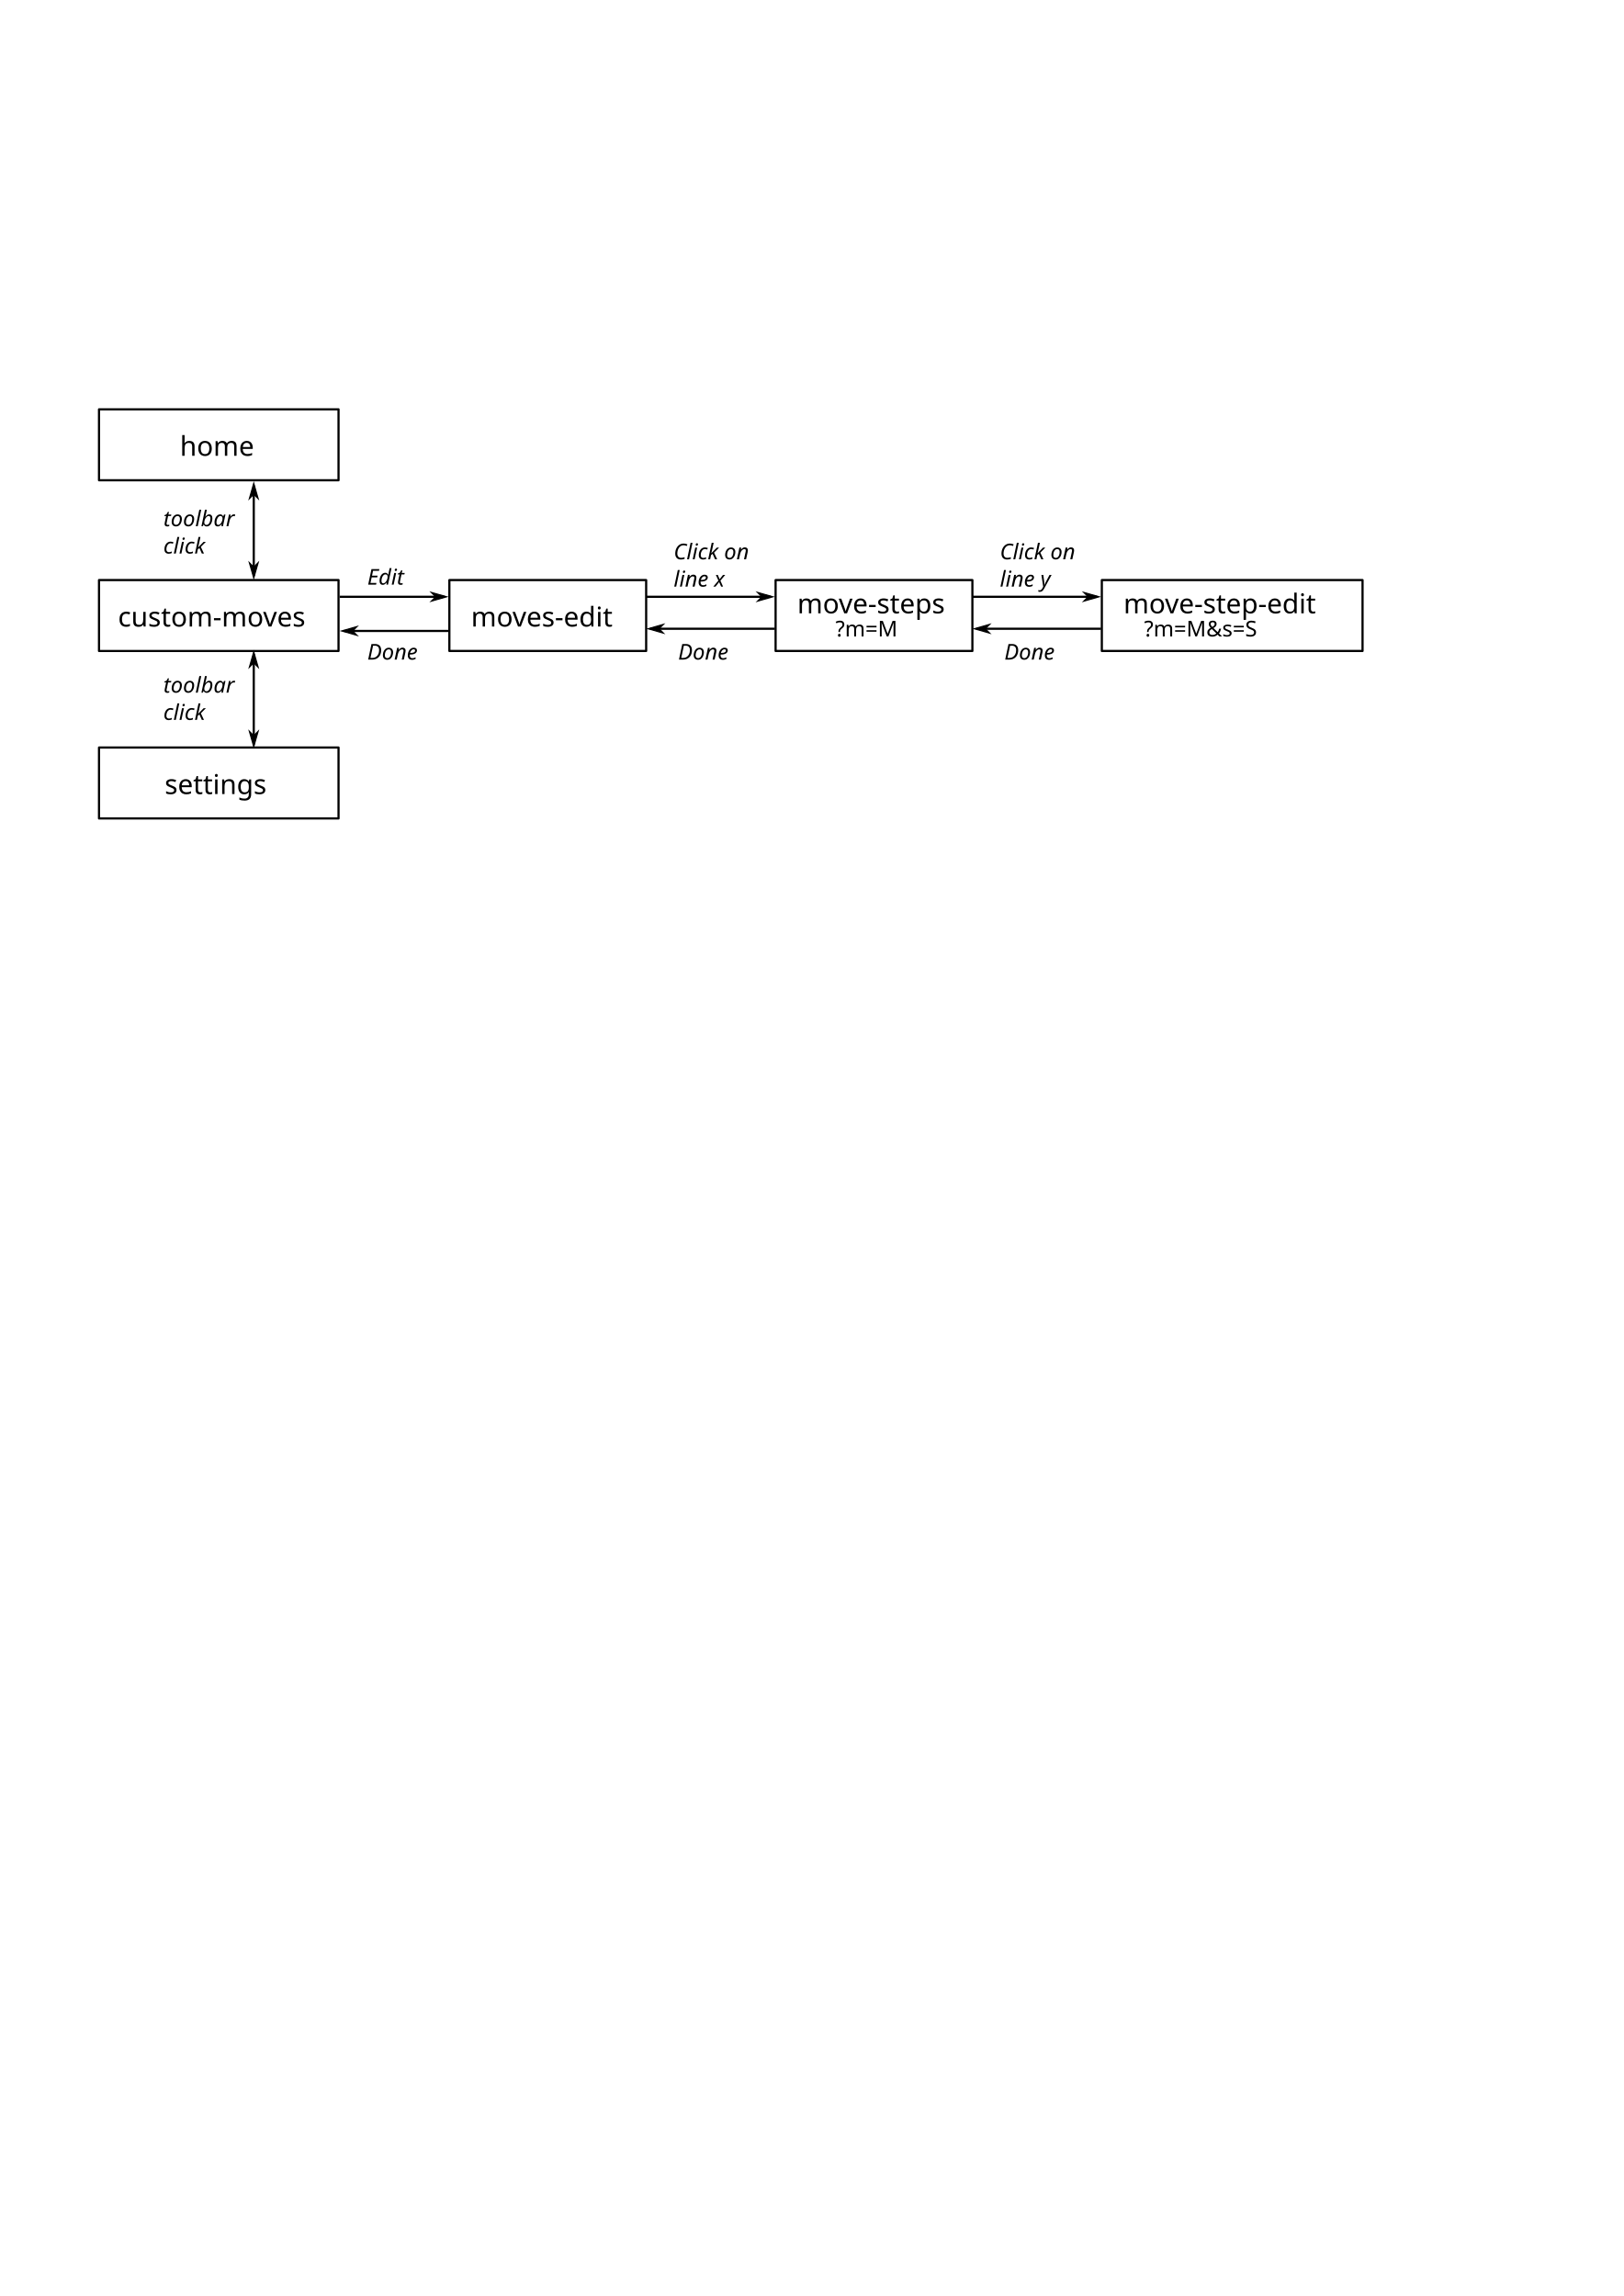
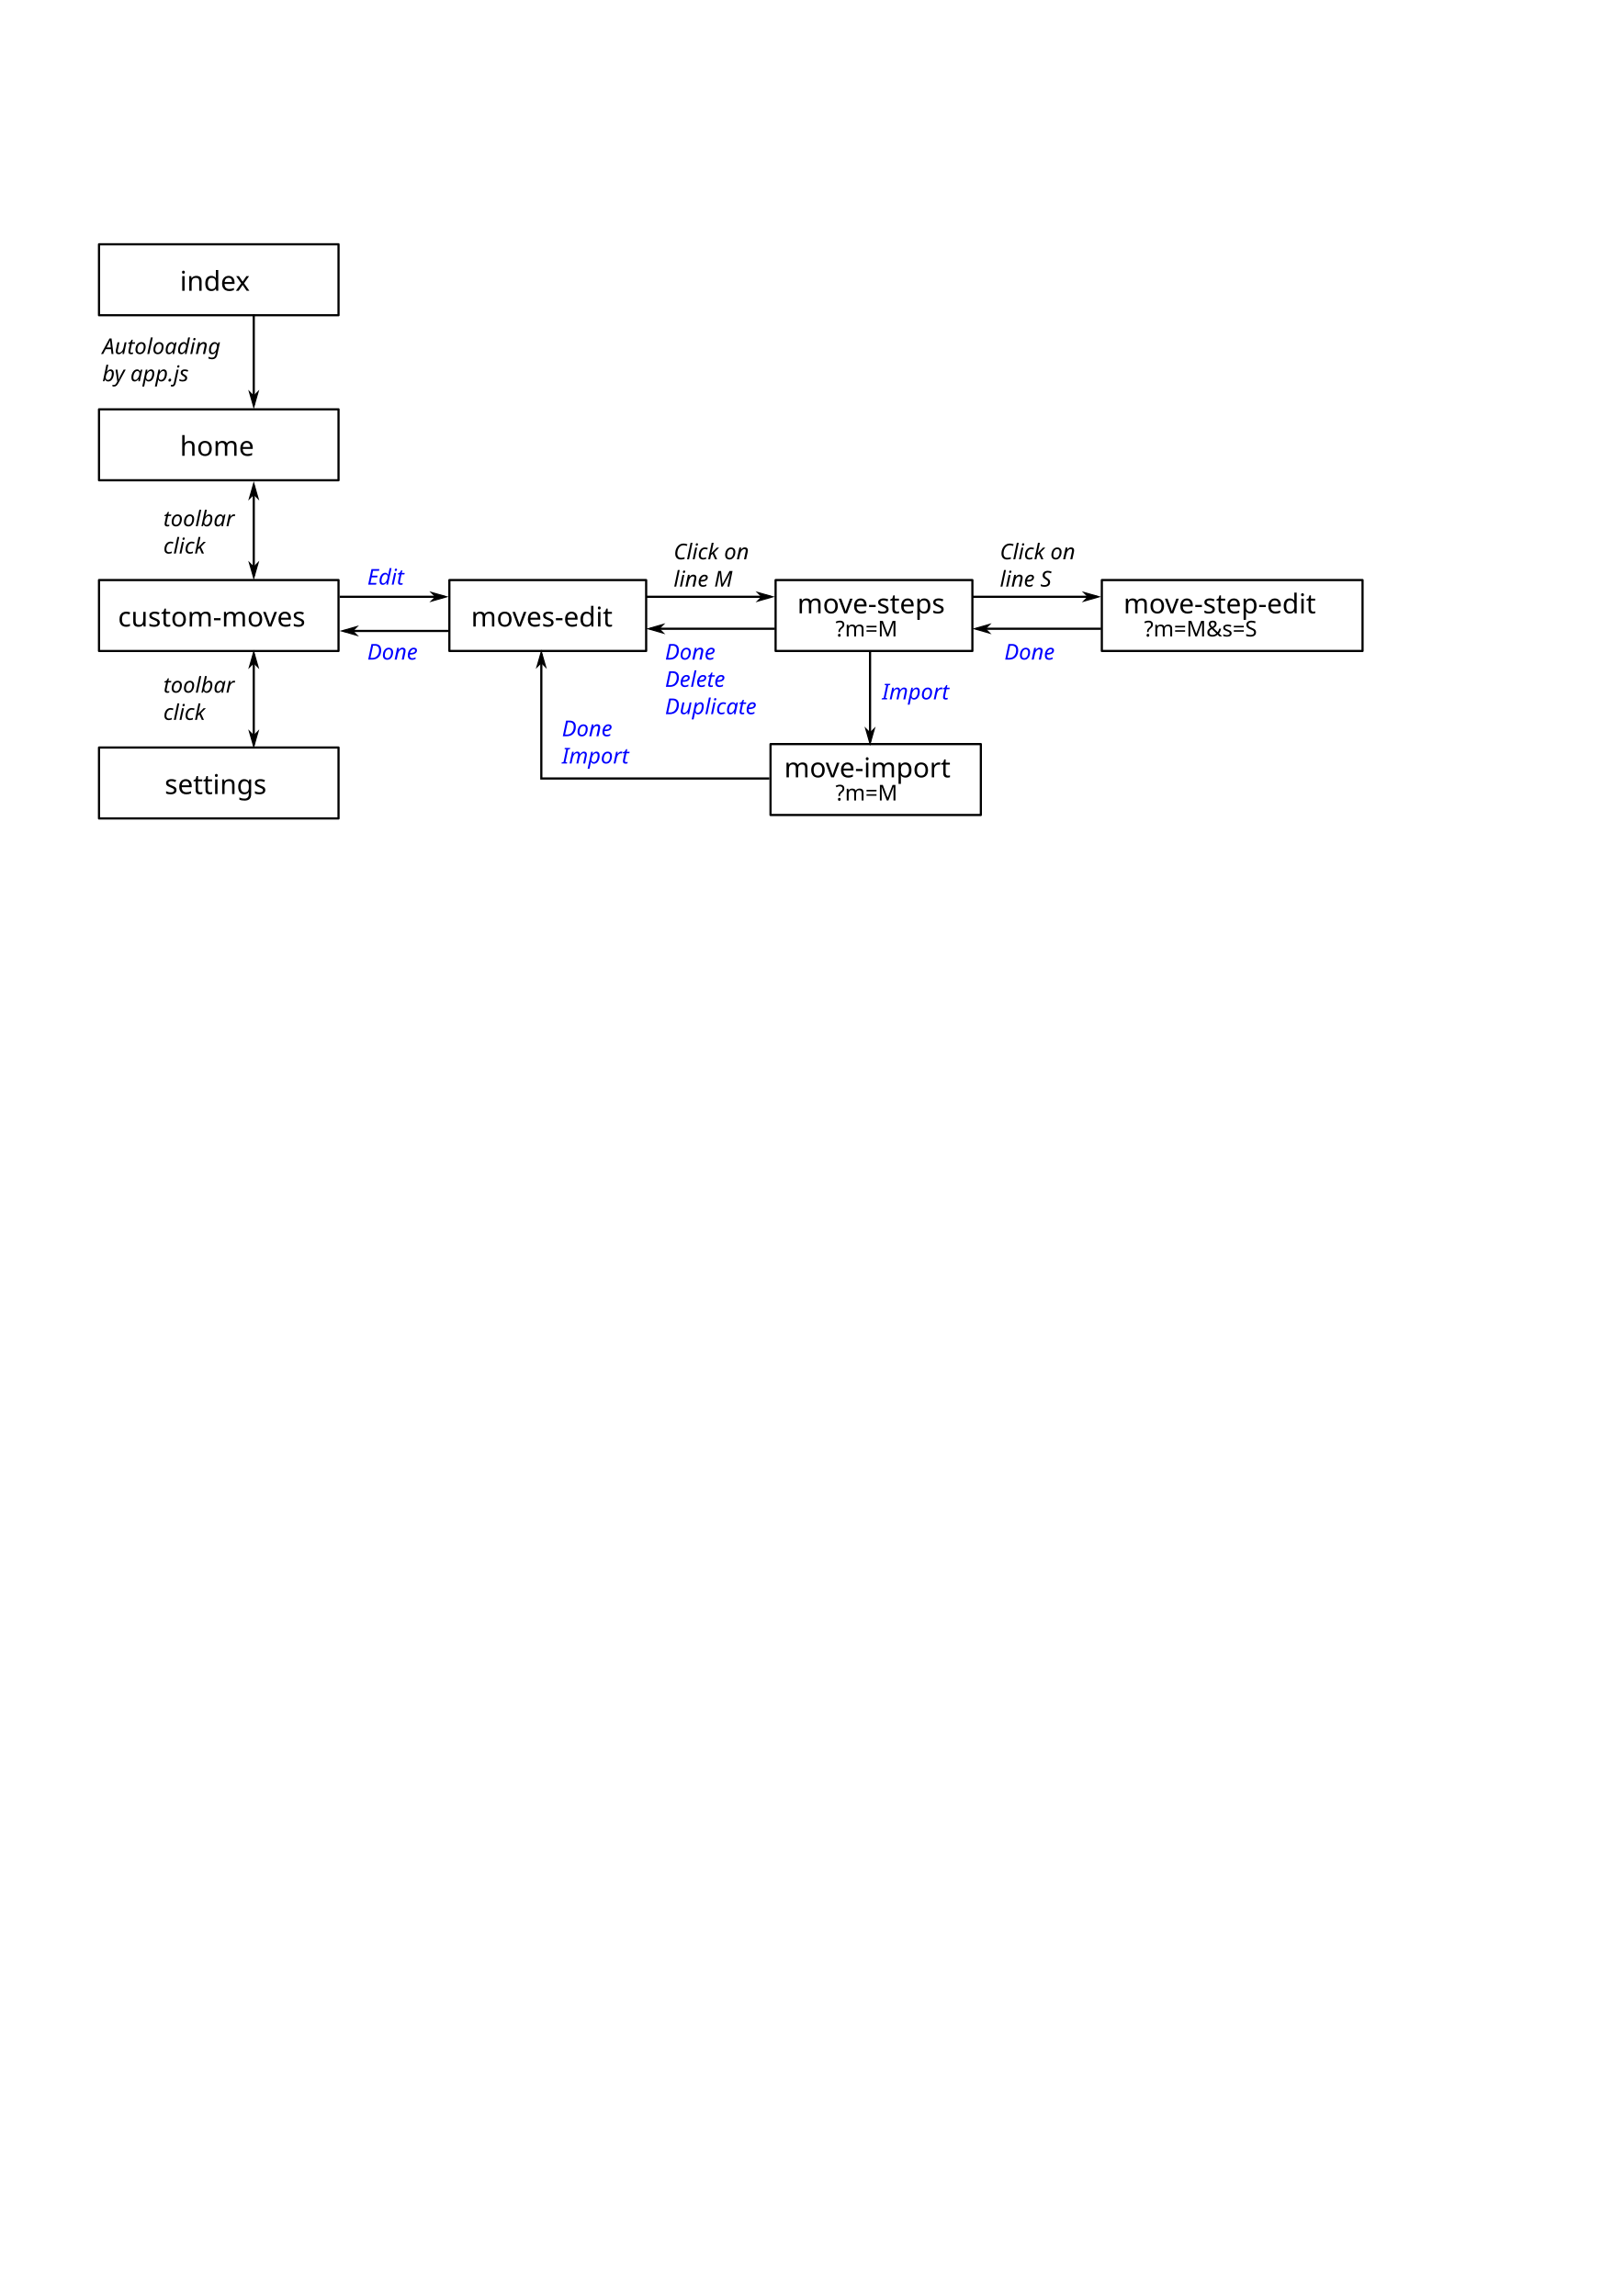
<svg xmlns="http://www.w3.org/2000/svg" width="210mm" height="297mm" viewBox="0 0 744.094 1052.362" id="svg6081" version="1.1">
  <defs id="defs6083">
+     <marker style="overflow:visible;" id="marker5983" refX="0.0" refY="0.0" orient="auto">
+       <path transform="scale(0.4) rotate(180) translate(10,0)" style="fill-rule:evenodd;stroke:#000000;stroke-width:1pt;stroke-opacity:1;fill:#000000;fill-opacity:1" d="M 0.0,0.0 L 5.0,-5.0 L -12.5,0.0 L 5.0,5.0 L 0.0,0.0 z " id="path5985" />
+     </marker>
+     <marker style="overflow:visible" id="marker5889" refX="0.0" refY="0.0" orient="auto">
+       <path transform="scale(0.4) translate(10,0)" style="fill-rule:evenodd;stroke:#000000;stroke-width:1pt;stroke-opacity:1;fill:#000000;fill-opacity:1" d="M 0.0,0.0 L 5.0,-5.0 L -12.5,0.0 L 5.0,5.0 L 0.0,0.0 z " id="path5891" />
+     </marker>
+     <marker style="overflow:visible" id="marker5125" refX="0.0" refY="0.0" orient="auto">
+       <path transform="scale(0.4) translate(10,0)" style="fill-rule:evenodd;stroke:#000000;stroke-width:1pt;stroke-opacity:1;fill:#000000;fill-opacity:1" d="M 0.0,0.0 L 5.0,-5.0 L -12.5,0.0 L 5.0,5.0 L 0.0,0.0 z " id="path5127" />
+     </marker>
+     <marker orient="auto" refY="0.0" refX="0.0" id="marker5031" style="overflow:visible">
+       <path id="path5033" d="M 0.0,0.0 L 5.0,-5.0 L -12.5,0.0 L 5.0,5.0 L 0.0,0.0 z " style="fill-rule:evenodd;stroke:#000000;stroke-width:1pt;stroke-opacity:1;fill:#000000;fill-opacity:1" transform="scale(0.4) translate(10,0)" />
+     </marker>
+     <marker orient="auto" refY="0.0" refX="0.0" id="marker4343" style="overflow:visible">
+       <path id="path4345" d="M 0.0,0.0 L 5.0,-5.0 L -12.5,0.0 L 5.0,5.0 L 0.0,0.0 z " style="fill-rule:evenodd;stroke:#000000;stroke-width:1pt;stroke-opacity:1;fill:#000000;fill-opacity:1" transform="scale(0.4) translate(10,0)" />
+     </marker>
+     <marker style="overflow:visible" id="marker4265" refX="0.0" refY="0.0" orient="auto">
+       <path transform="scale(0.4) translate(10,0)" style="fill-rule:evenodd;stroke:#000000;stroke-width:1pt;stroke-opacity:1;fill:#000000;fill-opacity:1" d="M 0.0,0.0 L 5.0,-5.0 L -12.5,0.0 L 5.0,5.0 L 0.0,0.0 z " id="path4267" />
+     </marker>
    <marker style="overflow:visible" id="marker9371" refX="0.0" refY="0.0" orient="auto">
      <path transform="scale(0.4) translate(10,0)" style="fill-rule:evenodd;stroke:#000000;stroke-width:1pt;stroke-opacity:1;fill:#000000;fill-opacity:1" d="M 0.0,0.0 L 5.0,-5.0 L -12.5,0.0 L 5.0,5.0 L 0.0,0.0 z " id="path9373" />
    </marker>
    <marker orient="auto" refY="0.0" refX="0.0" id="marker8897" style="overflow:visible">
      <path id="path8899" d="M 0.0,0.0 L 5.0,-5.0 L -12.5,0.0 L 5.0,5.0 L 0.0,0.0 z " style="fill-rule:evenodd;stroke:#000000;stroke-width:1pt;stroke-opacity:1;fill:#000000;fill-opacity:1" transform="scale(0.4) translate(10,0)" />
    </marker>
    <marker orient="auto" refY="0.0" refX="0.0" id="marker8699" style="overflow:visible">
      <path id="path8701" d="M 0.0,0.0 L 5.0,-5.0 L -12.5,0.0 L 5.0,5.0 L 0.0,0.0 z " style="fill-rule:evenodd;stroke:#000000;stroke-width:1pt;stroke-opacity:1;fill:#000000;fill-opacity:1" transform="scale(0.4) translate(10,0)" />
    </marker>
    <marker style="overflow:visible;" id="marker7341" refX="0.0" refY="0.0" orient="auto">
      <path transform="scale(0.4) rotate(180) translate(10,0)" style="fill-rule:evenodd;stroke:#000000;stroke-width:1pt;stroke-opacity:1;fill:#000000;fill-opacity:1" d="M 0.0,0.0 L 5.0,-5.0 L -12.5,0.0 L 5.0,5.0 L 0.0,0.0 z " id="path7343" />
    </marker>
    <marker style="overflow:visible" id="marker7301" refX="0.0" refY="0.0" orient="auto">
      <path transform="scale(0.4) translate(10,0)" style="fill-rule:evenodd;stroke:#000000;stroke-width:1pt;stroke-opacity:1;fill:#000000;fill-opacity:1" d="M 0.0,0.0 L 5.0,-5.0 L -12.5,0.0 L 5.0,5.0 L 0.0,0.0 z " id="path7303" />
    </marker>
    <marker style="overflow:visible;" id="marker7023" refX="0.0" refY="0.0" orient="auto">
      <path transform="scale(0.4) rotate(180) translate(10,0)" style="fill-rule:evenodd;stroke:#000000;stroke-width:1pt;stroke-opacity:1;fill:#000000;fill-opacity:1" d="M 0.0,0.0 L 5.0,-5.0 L -12.5,0.0 L 5.0,5.0 L 0.0,0.0 z " id="path7025" />
    </marker>
    <marker style="overflow:visible" id="marker6995" refX="0.0" refY="0.0" orient="auto">
      <path transform="scale(0.4) translate(10,0)" style="fill-rule:evenodd;stroke:#000000;stroke-width:1pt;stroke-opacity:1;fill:#000000;fill-opacity:1" d="M 0.0,0.0 L 5.0,-5.0 L -12.5,0.0 L 5.0,5.0 L 0.0,0.0 z " id="path6997" />
    </marker>
    <marker orient="auto" refY="0.0" refX="0.0" id="Arrow1Mend" style="overflow:visible;">
      <path id="path6662" d="M 0.0,0.0 L 5.0,-5.0 L -12.5,0.0 L 5.0,5.0 L 0.0,0.0 z " style="fill-rule:evenodd;stroke:#000000;stroke-width:1pt;stroke-opacity:1;fill:#000000;fill-opacity:1" transform="scale(0.4) rotate(180) translate(10,0)" />
    </marker>
    <marker orient="auto" refY="0.0" refX="0.0" id="Arrow1Mstart" style="overflow:visible">
      <path id="path6659" d="M 0.0,0.0 L 5.0,-5.0 L -12.5,0.0 L 5.0,5.0 L 0.0,0.0 z " style="fill-rule:evenodd;stroke:#000000;stroke-width:1pt;stroke-opacity:1;fill:#000000;fill-opacity:1" transform="scale(0.4) translate(10,0)" />
    </marker>
  </defs>
  <g id="layer1">
    <rect style="opacity:1;fill:none;fill-opacity:1;stroke:#000000;stroke-width:1;stroke-linecap:round;stroke-linejoin:round;stroke-miterlimit:4;stroke-dasharray:none;stroke-dashoffset:0;stroke-opacity:1" id="rect6629" width="109.763" height="32.513" x="45.376" y="187.611" />
    <text xml:space="preserve" style="font-style:normal;font-weight:normal;font-size:12.5px;line-height:125%;font-family:sans-serif;letter-spacing:0px;word-spacing:0px;fill:#000000;fill-opacity:1;stroke:none;stroke-width:1px;stroke-linecap:butt;stroke-linejoin:miter;stroke-opacity:1" x="82.445" y="208.905" id="text6631">
      <tspan id="tspan6633" x="82.445" y="208.905">home</tspan>
    </text>
    <rect y="265.863" x="45.376" height="32.513" width="109.763" id="rect6635" style="opacity:1;fill:none;fill-opacity:1;stroke:#000000;stroke-width:1;stroke-linecap:round;stroke-linejoin:round;stroke-miterlimit:4;stroke-dasharray:none;stroke-dashoffset:0;stroke-opacity:1" />
    <text id="text6637" y="287.172" x="54.078" style="font-style:normal;font-weight:normal;font-size:12.5px;line-height:125%;font-family:sans-serif;letter-spacing:0px;word-spacing:0px;fill:#000000;fill-opacity:1;stroke:none;stroke-width:1px;stroke-linecap:butt;stroke-linejoin:miter;stroke-opacity:1" xml:space="preserve">
      <tspan y="287.172" x="54.078" id="tspan6639">custom-moves</tspan>
    </text>
    <rect style="opacity:1;fill:none;fill-opacity:1;stroke:#000000;stroke-width:1;stroke-linecap:round;stroke-linejoin:round;stroke-miterlimit:4;stroke-dasharray:none;stroke-dashoffset:0;stroke-opacity:1" id="rect6641" width="109.763" height="32.513" x="45.376" y="342.623" />
    <text xml:space="preserve" style="font-style:normal;font-weight:normal;font-size:12.5px;line-height:125%;font-family:sans-serif;letter-spacing:0px;word-spacing:0px;fill:#000000;fill-opacity:1;stroke:none;stroke-width:1px;stroke-linecap:butt;stroke-linejoin:miter;stroke-opacity:1" x="75.462" y="363.943" id="text6643">
      <tspan id="tspan6645" x="75.462" y="363.943">settings</tspan>
    </text>
    <path style="fill:none;fill-rule:evenodd;stroke:#000000;stroke-width:1px;stroke-linecap:butt;stroke-linejoin:miter;stroke-opacity:1;marker-start:url(#Arrow1Mstart);marker-end:url(#Arrow1Mend)" d="m 116.289,222.522 0,41.416" id="path6647" />
    <text xml:space="preserve" style="font-style:italic;font-variant:normal;font-weight:normal;font-stretch:normal;font-size:10px;line-height:125%;font-family:sans-serif;-inkscape-font-specification:'sans-serif Italic';letter-spacing:0px;word-spacing:0px;fill:#000000;fill-opacity:1;stroke:none;stroke-width:1px;stroke-linecap:butt;stroke-linejoin:miter;stroke-opacity:1" x="74.873" y="241.21" id="text6961">
      <tspan id="tspan6963" x="74.873" y="241.21">toolbar</tspan>
      <tspan x="74.873" y="253.71" id="tspan7273">click</tspan>
    </text>
    <path id="path6989" d="m 116.289,299.799 0,41.416" style="fill:none;fill-rule:evenodd;stroke:#000000;stroke-width:1px;stroke-linecap:butt;stroke-linejoin:miter;stroke-opacity:1;marker-start:url(#marker6995);marker-end:url(#marker7023)" />
    <text id="text7275" y="317.476" x="74.873" style="font-style:italic;font-variant:normal;font-weight:normal;font-stretch:normal;font-size:10px;line-height:125%;font-family:sans-serif;-inkscape-font-specification:'sans-serif Italic';letter-spacing:0px;word-spacing:0px;fill:#000000;fill-opacity:1;stroke:none;stroke-width:1px;stroke-linecap:butt;stroke-linejoin:miter;stroke-opacity:1" xml:space="preserve">
      <tspan y="317.476" x="74.873" id="tspan7277">toolbar</tspan>
      <tspan id="tspan7279" y="329.976" x="74.873">click</tspan>
    </text>
    <rect style="opacity:1;fill:none;fill-opacity:1;stroke:#000000;stroke-width:1;stroke-linecap:round;stroke-linejoin:round;stroke-miterlimit:4;stroke-dasharray:none;stroke-dashoffset:0;stroke-opacity:1" id="rect7281" width="90.183" height="32.493" x="205.932" y="265.874" />
    <text xml:space="preserve" style="font-style:normal;font-weight:normal;font-size:12.5px;line-height:125%;font-family:sans-serif;letter-spacing:0px;word-spacing:0px;fill:#000000;fill-opacity:1;stroke:none;stroke-width:1px;stroke-linecap:butt;stroke-linejoin:miter;stroke-opacity:1" x="215.864" y="287.172" id="text7283">
      <tspan id="tspan7285" x="215.864" y="287.172">moves-edit</tspan>
    </text>
    <path id="path7299" d="m 203.668,273.535 -47.982,0" style="fill:none;fill-rule:evenodd;stroke:#000000;stroke-width:1px;stroke-linecap:butt;stroke-linejoin:miter;stroke-opacity:1;marker-start:url(#marker7301)" />
-     <text id="text8683" y="267.979" x="168.312" style="font-style:italic;font-variant:normal;font-weight:normal;font-stretch:normal;font-size:10px;line-height:125%;font-family:sans-serif;-inkscape-font-specification:'sans-serif Italic';letter-spacing:0px;word-spacing:0px;fill:#000000;fill-opacity:1;stroke:none;stroke-width:1px;stroke-linecap:butt;stroke-linejoin:miter;stroke-opacity:1" xml:space="preserve">
+     <text id="text8683" y="267.979" x="168.312" style="font-style:italic;font-variant:normal;font-weight:normal;font-stretch:normal;font-size:10px;line-height:125%;font-family:sans-serif;-inkscape-font-specification:'sans-serif Italic';letter-spacing:0px;word-spacing:0px;fill:#0000ff;fill-opacity:1;stroke:none;stroke-width:1px;stroke-linecap:butt;stroke-linejoin:miter;stroke-opacity:1;" xml:space="preserve">
      <tspan id="tspan8687" y="267.979" x="168.312">Edit</tspan>
    </text>
    <path style="fill:none;fill-rule:evenodd;stroke:#000000;stroke-width:1px;stroke-linecap:butt;stroke-linejoin:miter;stroke-opacity:1;marker-start:url(#marker8699)" d="m 157.595,289.192 47.982,0" id="path8697" />
-     <text xml:space="preserve" style="font-style:italic;font-variant:normal;font-weight:normal;font-stretch:normal;font-size:10px;line-height:125%;font-family:sans-serif;-inkscape-font-specification:'sans-serif Italic';letter-spacing:0px;word-spacing:0px;fill:#000000;fill-opacity:1;stroke:none;stroke-width:1px;stroke-linecap:butt;stroke-linejoin:miter;stroke-opacity:1" x="168.312" y="302.324" id="text8871">
+     <text xml:space="preserve" style="font-style:italic;font-variant:normal;font-weight:normal;font-stretch:normal;font-size:10px;line-height:125%;font-family:sans-serif;-inkscape-font-specification:'sans-serif Italic';letter-spacing:0px;word-spacing:0px;fill:#0000ff;fill-opacity:1;stroke:none;stroke-width:1px;stroke-linecap:butt;stroke-linejoin:miter;stroke-opacity:1;" x="168.312" y="302.324" id="text8871">
      <tspan x="168.312" y="302.324" id="tspan8873">Done</tspan>
    </text>
    <rect y="265.874" x="355.434" height="32.493" width="90.183" id="rect8875" style="opacity:1;fill:none;fill-opacity:1;stroke:#000000;stroke-width:1;stroke-linecap:round;stroke-linejoin:round;stroke-miterlimit:4;stroke-dasharray:none;stroke-dashoffset:0;stroke-opacity:1" />
    <text id="text8877" y="281.111" x="365.367" style="font-style:normal;font-weight:normal;font-size:12.5px;line-height:125%;font-family:sans-serif;letter-spacing:0px;word-spacing:0px;fill:#000000;fill-opacity:1;stroke:none;stroke-width:1px;stroke-linecap:butt;stroke-linejoin:miter;stroke-opacity:1" xml:space="preserve">
      <tspan y="281.111" x="365.367" id="tspan8879">move-steps</tspan>
    </text>
    <text xml:space="preserve" style="font-style:normal;font-weight:normal;font-size:10px;line-height:125%;font-family:sans-serif;letter-spacing:0px;word-spacing:0px;fill:#000000;fill-opacity:1;stroke:none;stroke-width:1px;stroke-linecap:butt;stroke-linejoin:miter;stroke-opacity:1" x="382.848" y="291.717" id="text8881">
      <tspan id="tspan8883" x="382.848" y="291.717">?m=M</tspan>
    </text>
-     <path style="fill:none;fill-rule:evenodd;stroke:#000000;stroke-width:1px;stroke-linecap:butt;stroke-linejoin:miter;stroke-opacity:1;marker-start:url(#marker8897)" d="m 353.17,273.535 -57.074,0" id="path8891" />
+     <path style="fill:none;fill-rule:evenodd;stroke:#000000;stroke-width:1px;stroke-linecap:butt;stroke-linejoin:miter;stroke-opacity:1;marker-start:url(#marker4265)" d="m 353.17,273.535 -57.074,0" id="path8891" />
    <text xml:space="preserve" style="font-style:italic;font-variant:normal;font-weight:normal;font-stretch:normal;font-size:10px;line-height:125%;font-family:sans-serif;-inkscape-font-specification:'sans-serif Italic';letter-spacing:0px;word-spacing:0px;fill:#000000;fill-opacity:1;stroke:none;stroke-width:1px;stroke-linecap:butt;stroke-linejoin:miter;stroke-opacity:1" x="308.723" y="256.362" id="text8893">
      <tspan x="308.723" y="256.362" id="tspan8895">Click on</tspan>
-       <tspan x="308.723" y="268.862" id="tspan9505">line x</tspan>
+       <tspan x="308.723" y="268.862" id="tspan9505">line M</tspan>
    </text>
-     <path id="path9369" d="m 298.007,288.182 57.074,0" style="fill:none;fill-rule:evenodd;stroke:#000000;stroke-width:1px;stroke-linecap:butt;stroke-linejoin:miter;stroke-opacity:1;marker-start:url(#marker9371)" />
-     <text id="text9501" y="302.324" x="310.744" style="font-style:italic;font-variant:normal;font-weight:normal;font-stretch:normal;font-size:10px;line-height:125%;font-family:sans-serif;-inkscape-font-specification:'sans-serif Italic';letter-spacing:0px;word-spacing:0px;fill:#000000;fill-opacity:1;stroke:none;stroke-width:1px;stroke-linecap:butt;stroke-linejoin:miter;stroke-opacity:1" xml:space="preserve">
-       <tspan id="tspan9503" y="302.324" x="310.744">Done</tspan>
+     <path id="path9369" d="m 298.007,288.182 57.074,0" style="fill:none;fill-rule:evenodd;stroke:#000000;stroke-width:1px;stroke-linecap:butt;stroke-linejoin:miter;stroke-opacity:1;marker-start:url(#marker5031)" />
+     <text id="text9501" y="302.324" x="304.744" style="font-style:italic;font-variant:normal;font-weight:normal;font-stretch:normal;font-size:10px;line-height:125%;font-family:sans-serif;-inkscape-font-specification:'sans-serif Italic';letter-spacing:0px;word-spacing:0px;fill:#0000ff;fill-opacity:1;stroke:none;stroke-width:1px;stroke-linecap:butt;stroke-linejoin:miter;stroke-opacity:1;" xml:space="preserve">
+       <tspan id="tspan9503" y="302.324" x="304.744">Done</tspan>
+       <tspan y="314.824" x="304.744" id="tspan5831">Delete</tspan>
+       <tspan y="327.324" x="304.744" id="tspan5833">Duplicate</tspan>
    </text>
    <rect style="opacity:1;fill:none;fill-opacity:1;stroke:#000000;stroke-width:1;stroke-linecap:round;stroke-linejoin:round;stroke-miterlimit:4;stroke-dasharray:none;stroke-dashoffset:0;stroke-opacity:1" id="rect9669" width="119.477" height="32.493" x="504.937" y="265.874" />
    <text xml:space="preserve" style="font-style:normal;font-weight:normal;font-size:12.5px;line-height:125%;font-family:sans-serif;letter-spacing:0px;word-spacing:0px;fill:#000000;fill-opacity:1;stroke:none;stroke-width:1px;stroke-linecap:butt;stroke-linejoin:miter;stroke-opacity:1" x="514.869" y="281.111" id="text9671">
      <tspan id="tspan9673" x="514.869" y="281.111">move-step-edit</tspan>
    </text>
    <text id="text9675" y="291.717" x="524.269" style="font-style:normal;font-weight:normal;font-size:10px;line-height:125%;font-family:sans-serif;letter-spacing:0px;word-spacing:0px;fill:#000000;fill-opacity:1;stroke:none;stroke-width:1px;stroke-linecap:butt;stroke-linejoin:miter;stroke-opacity:1" xml:space="preserve">
      <tspan y="291.717" x="524.269" id="tspan9677">?m=M&amp;s=S</tspan>
    </text>
    <path id="path9679" d="m 502.673,273.535 -57.074,0" style="fill:none;fill-rule:evenodd;stroke:#000000;stroke-width:1px;stroke-linecap:butt;stroke-linejoin:miter;stroke-opacity:1;marker-start:url(#marker8897)" />
    <text id="text9681" y="256.362" x="458.226" style="font-style:italic;font-variant:normal;font-weight:normal;font-stretch:normal;font-size:10px;line-height:125%;font-family:sans-serif;-inkscape-font-specification:'sans-serif Italic';letter-spacing:0px;word-spacing:0px;fill:#000000;fill-opacity:1;stroke:none;stroke-width:1px;stroke-linecap:butt;stroke-linejoin:miter;stroke-opacity:1" xml:space="preserve">
      <tspan id="tspan9683" y="256.362" x="458.226">Click on</tspan>
-       <tspan id="tspan9685" y="268.862" x="458.226">line y</tspan>
+       <tspan id="tspan9685" y="268.862" x="458.226">line S</tspan>
    </text>
    <path style="fill:none;fill-rule:evenodd;stroke:#000000;stroke-width:1px;stroke-linecap:butt;stroke-linejoin:miter;stroke-opacity:1;marker-start:url(#marker9371)" d="m 447.509,288.182 57.074,0" id="path9687" />
-     <text xml:space="preserve" style="font-style:italic;font-variant:normal;font-weight:normal;font-stretch:normal;font-size:10px;line-height:125%;font-family:sans-serif;-inkscape-font-specification:'sans-serif Italic';letter-spacing:0px;word-spacing:0px;fill:#000000;fill-opacity:1;stroke:none;stroke-width:1px;stroke-linecap:butt;stroke-linejoin:miter;stroke-opacity:1" x="460.246" y="302.324" id="text9689">
+     <text xml:space="preserve" style="font-style:italic;font-variant:normal;font-weight:normal;font-stretch:normal;font-size:10px;line-height:125%;font-family:sans-serif;-inkscape-font-specification:'sans-serif Italic';letter-spacing:0px;word-spacing:0px;fill:#0000ff;fill-opacity:1;stroke:none;stroke-width:1px;stroke-linecap:butt;stroke-linejoin:miter;stroke-opacity:1;" x="460.246" y="302.324" id="text9689">
      <tspan x="460.246" y="302.324" id="tspan9691">Done</tspan>
+     </text>
+     <rect style="opacity:1;fill:none;fill-opacity:1;stroke:#000000;stroke-width:1;stroke-linecap:round;stroke-linejoin:round;stroke-miterlimit:4;stroke-dasharray:none;stroke-dashoffset:0;stroke-opacity:1" id="rect4255" width="96.391" height="32.493" x="353.106" y="341.056" />
+     <text xml:space="preserve" style="font-style:normal;font-weight:normal;font-size:12.5px;line-height:125%;font-family:sans-serif;letter-spacing:0px;word-spacing:0px;fill:#000000;fill-opacity:1;stroke:none;stroke-width:1px;stroke-linecap:butt;stroke-linejoin:miter;stroke-opacity:1" x="359.367" y="356.292" id="text4257">
+       <tspan id="tspan4259" x="359.367" y="356.292">move-import</tspan>
+     </text>
+     <text id="text4261" y="366.899" x="382.848" style="font-style:normal;font-weight:normal;font-size:10px;line-height:125%;font-family:sans-serif;letter-spacing:0px;word-spacing:0px;fill:#000000;fill-opacity:1;stroke:none;stroke-width:1px;stroke-linecap:butt;stroke-linejoin:miter;stroke-opacity:1" xml:space="preserve">
+       <tspan y="366.899" x="382.848" id="tspan4263">?m=M</tspan>
+     </text>
+     <path id="path4341" d="m 398.718,339.936 -0.002,-41.158" style="fill:none;fill-rule:evenodd;stroke:#000000;stroke-width:1px;stroke-linecap:butt;stroke-linejoin:miter;stroke-opacity:1;marker-start:url(#marker4343)" />
+     <text id="text5025" y="320.568" x="404.209" style="font-style:italic;font-variant:normal;font-weight:normal;font-stretch:normal;font-size:10px;line-height:125%;font-family:sans-serif;-inkscape-font-specification:'sans-serif Italic';letter-spacing:0px;word-spacing:0px;fill:#0000ff;fill-opacity:1;stroke:none;stroke-width:1px;stroke-linecap:butt;stroke-linejoin:miter;stroke-opacity:1;" xml:space="preserve">
+       <tspan id="tspan5029" y="320.568" x="404.209">Import</tspan>
+     </text>
+     <path style="fill:none;fill-rule:evenodd;stroke:#000000;stroke-width:1px;stroke-linecap:butt;stroke-linejoin:miter;stroke-opacity:1;marker-start:url(#marker5125)" d="m 248.068,299.706 7.5e-4,57.109 104.522,0" id="path5119" />
+     <text xml:space="preserve" style="font-style:italic;font-variant:normal;font-weight:normal;font-stretch:normal;font-size:10px;line-height:125%;font-family:sans-serif;-inkscape-font-specification:'sans-serif Italic';letter-spacing:0px;word-spacing:0px;fill:#0000ff;fill-opacity:1;stroke:none;stroke-width:1px;stroke-linecap:butt;stroke-linejoin:miter;stroke-opacity:1;" x="257.513" y="337.445" id="text5121">
+       <tspan x="257.513" y="337.445" id="tspan5123">Done</tspan>
+       <tspan x="257.513" y="349.945" id="tspan5837">Import</tspan>
+     </text>
+     <rect y="111.973" x="45.376" height="32.513" width="109.763" id="rect5869" style="opacity:1;fill:none;fill-opacity:1;stroke:#000000;stroke-width:1;stroke-linecap:round;stroke-linejoin:round;stroke-miterlimit:4;stroke-dasharray:none;stroke-dashoffset:0;stroke-opacity:1" />
+     <text id="text5871" y="133.267" x="82.445" style="font-style:normal;font-weight:normal;font-size:12.5px;line-height:125%;font-family:sans-serif;letter-spacing:0px;word-spacing:0px;fill:#000000;fill-opacity:1;stroke:none;stroke-width:1px;stroke-linecap:butt;stroke-linejoin:miter;stroke-opacity:1" xml:space="preserve">
+       <tspan y="133.267" x="82.445" id="tspan5873">index</tspan>
+     </text>
+     <path id="path5887" d="m 116.289,144.138 0,41.416" style="fill:none;fill-rule:evenodd;stroke:#000000;stroke-width:1px;stroke-linecap:butt;stroke-linejoin:miter;stroke-opacity:1;marker-start:;marker-end:url(#marker5983)" />
+     <text xml:space="preserve" style="font-style:italic;font-variant:normal;font-weight:normal;font-stretch:normal;font-size:10px;line-height:125%;font-family:sans-serif;-inkscape-font-specification:'sans-serif Italic';letter-spacing:0px;word-spacing:0px;fill:#000000;fill-opacity:1;stroke:none;stroke-width:1px;stroke-linecap:butt;stroke-linejoin:miter;stroke-opacity:1" x="46.873" y="162.261" id="text6418">
+       <tspan x="46.873" y="162.261" id="tspan6422">Autoloading</tspan>
+       <tspan x="46.873" y="174.761" id="tspan6444">by app.js</tspan>
    </text>
  </g>
</svg>
